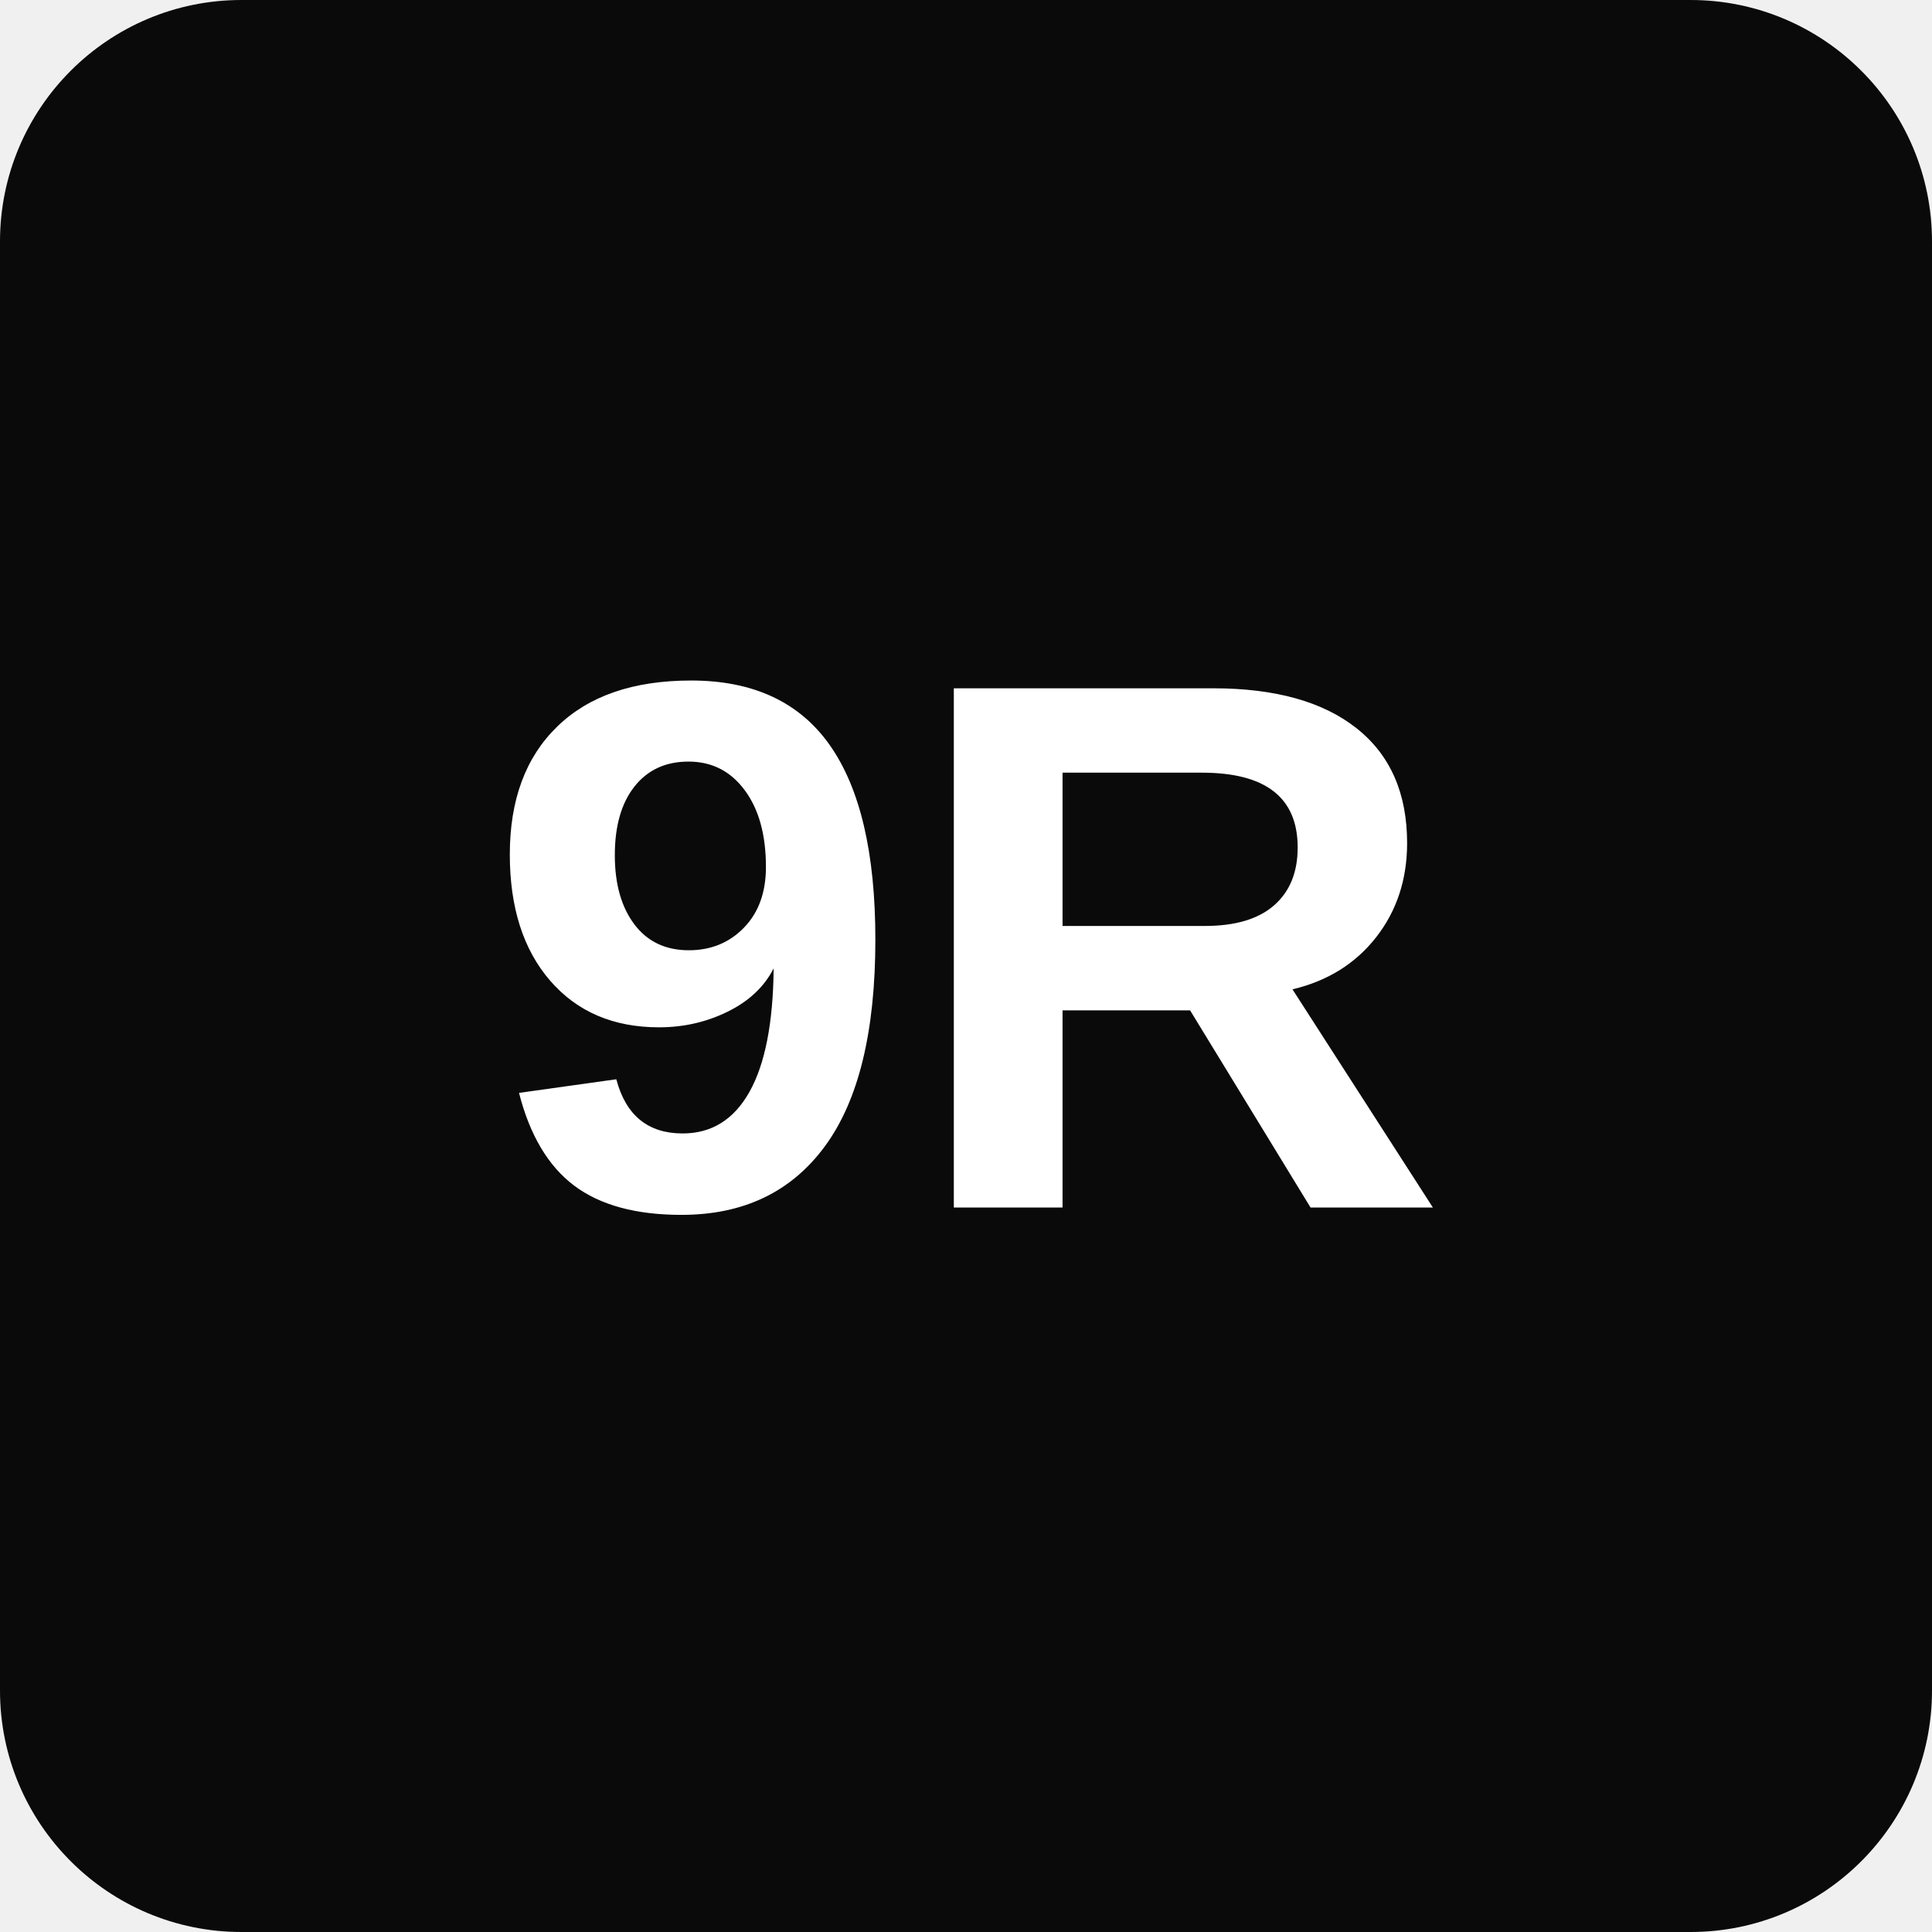
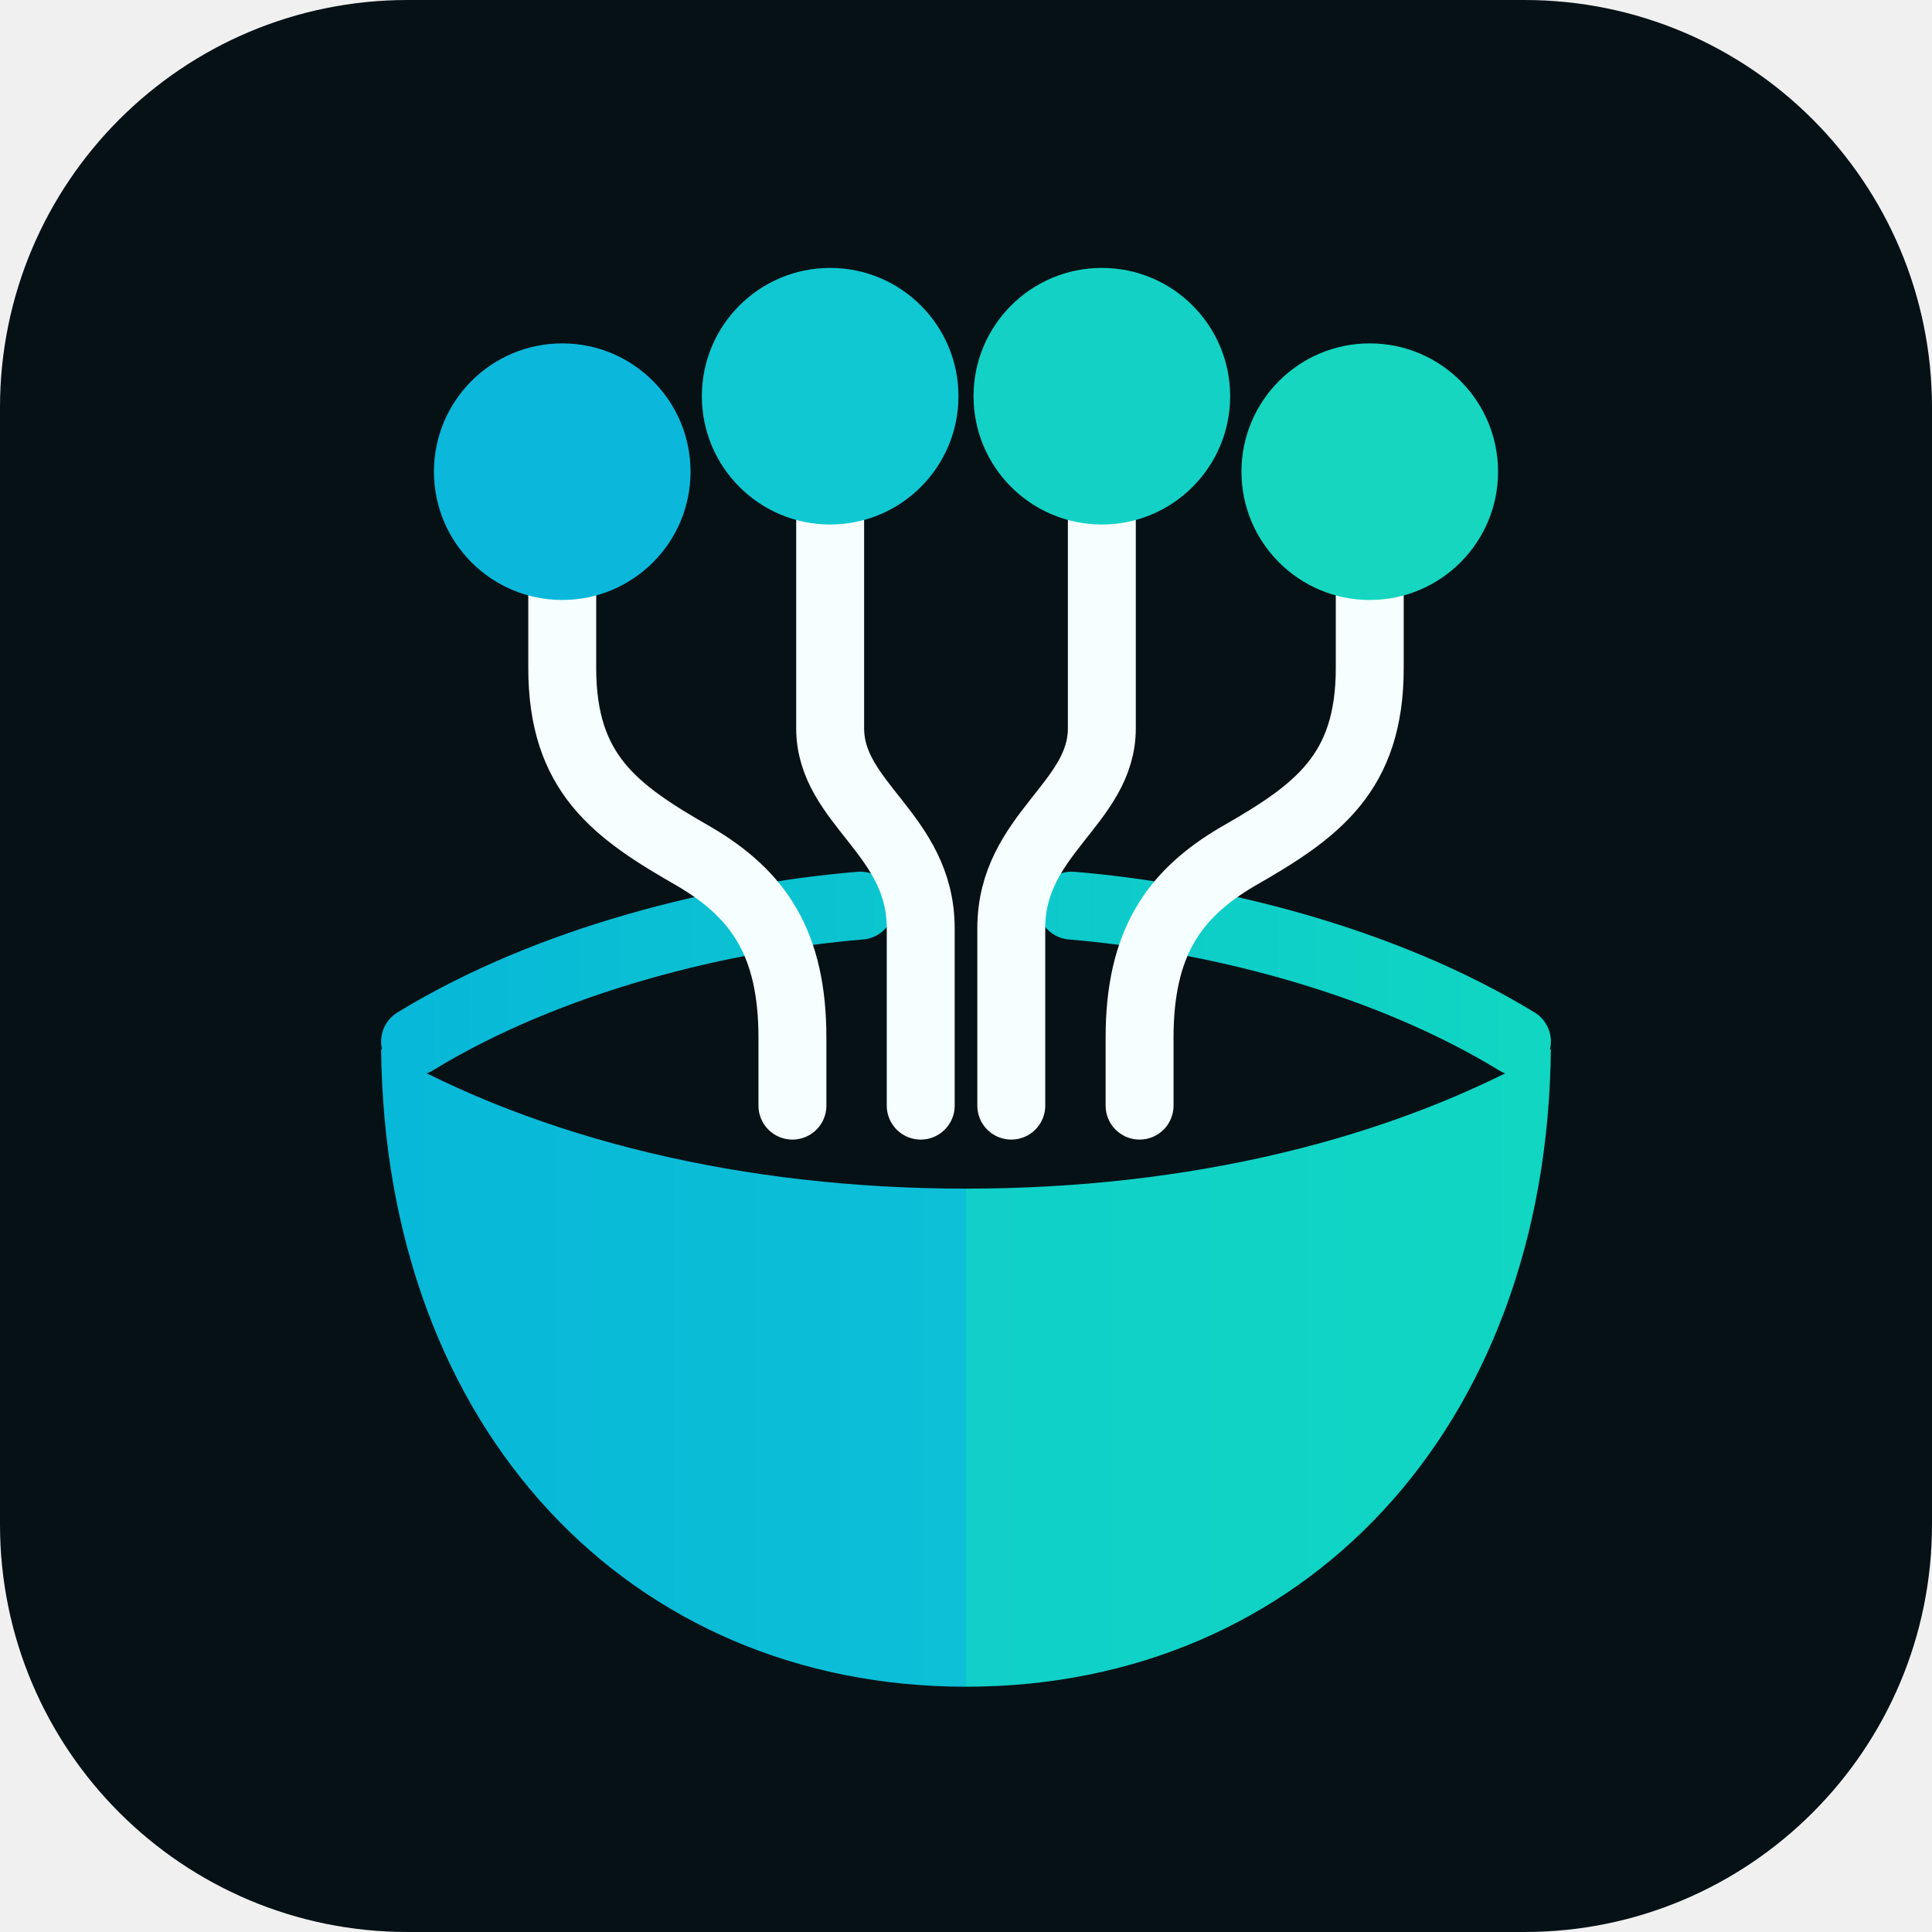
- <svg xmlns="http://www.w3.org/2000/svg" width="512" height="512" viewBox="0 0 512 512">
-   <rect width="512" height="512" rx="64" fill="#0a0a0a" />
-   <text x="256" y="320" font-family="Arial, sans-serif" font-size="200" font-weight="bold" fill="#ffffff" text-anchor="middle">9R</text>
+ <svg xmlns="http://www.w3.org/2000/svg" width="512" height="512" viewBox="0 0 512 512" fill="none">
+   <rect width="512" height="512" rx="108" fill="#061116" />
+   <path d="M101 278c1 101 66 169 155 169s154-68 155-169c-42 24-96 37-155 37s-113-13-155-37Z" fill="url(#bowl)" />
+   <path d="M110 276c36-22 82-33 118-36M284 240c36 3 82 14 118 36" stroke="url(#rim)" stroke-width="18" stroke-linecap="round" />
+   <path d="M149 139v38c0 28 14 38 35 50 17 10 26 23 26 48v18M220 119v74c0 20 24 28 24 53v47M292 119v74c0 20-24 28-24 53v47M363 139v38c0 28-14 38-35 50-17 10-26 23-26 48v18" stroke="#F5FFFF" stroke-width="18" stroke-linecap="round" />
+   <circle cx="149" cy="125" r="34" fill="#0BB8DB" />
+   <circle cx="220" cy="105" r="34" fill="#10C8D2" />
+   <circle cx="292" cy="105" r="34" fill="#13D2C5" />
+   <circle cx="363" cy="125" r="34" fill="#16D6C0" />
+   <defs>
+     <linearGradient id="bowl" x1="101" y1="320" x2="411" y2="320" gradientUnits="userSpaceOnUse">
+       <stop stop-color="#08B8D8" />
+       <stop offset=".5" stop-color="#0DBFD7" />
+       <stop offset=".5" stop-color="#10D0C9" />
+       <stop offset="1" stop-color="#10D6C2" />
+     </linearGradient>
+     <linearGradient id="rim" x1="110" y1="258" x2="402" y2="258" gradientUnits="userSpaceOnUse">
+       <stop stop-color="#08B8D8" />
+       <stop offset="1" stop-color="#10D6C2" />
+     </linearGradient>
+   </defs>
</svg>
